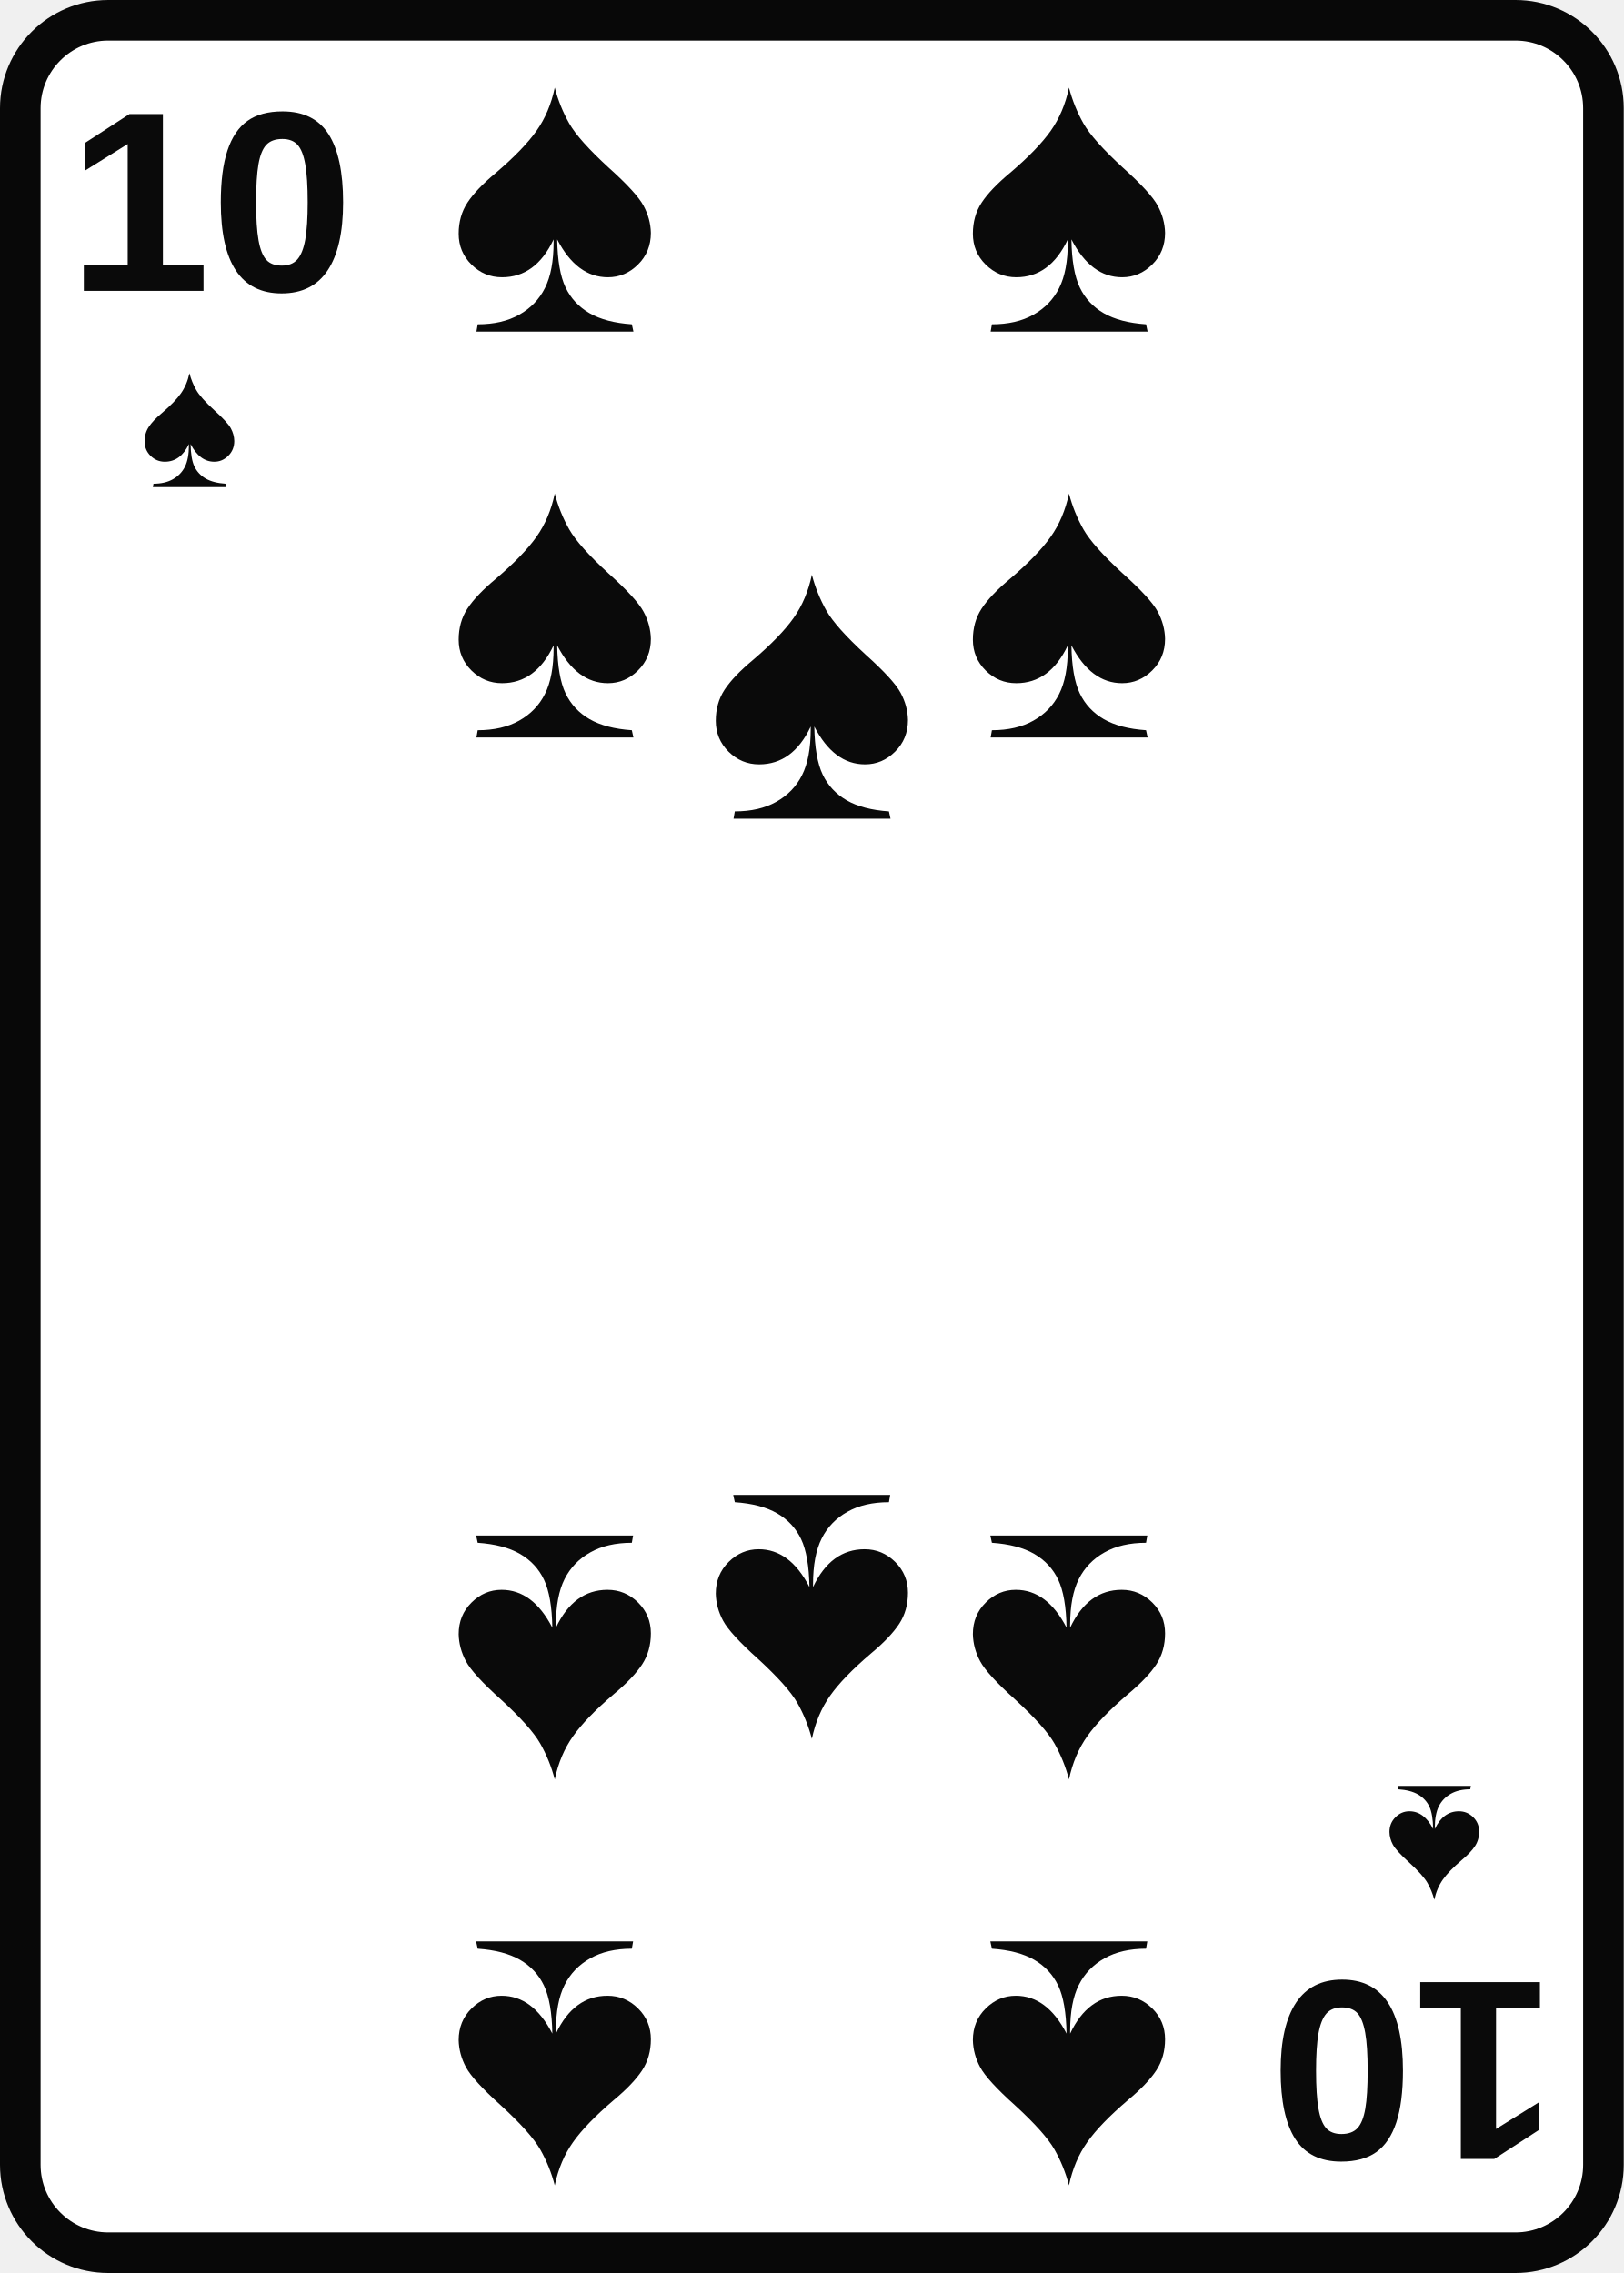
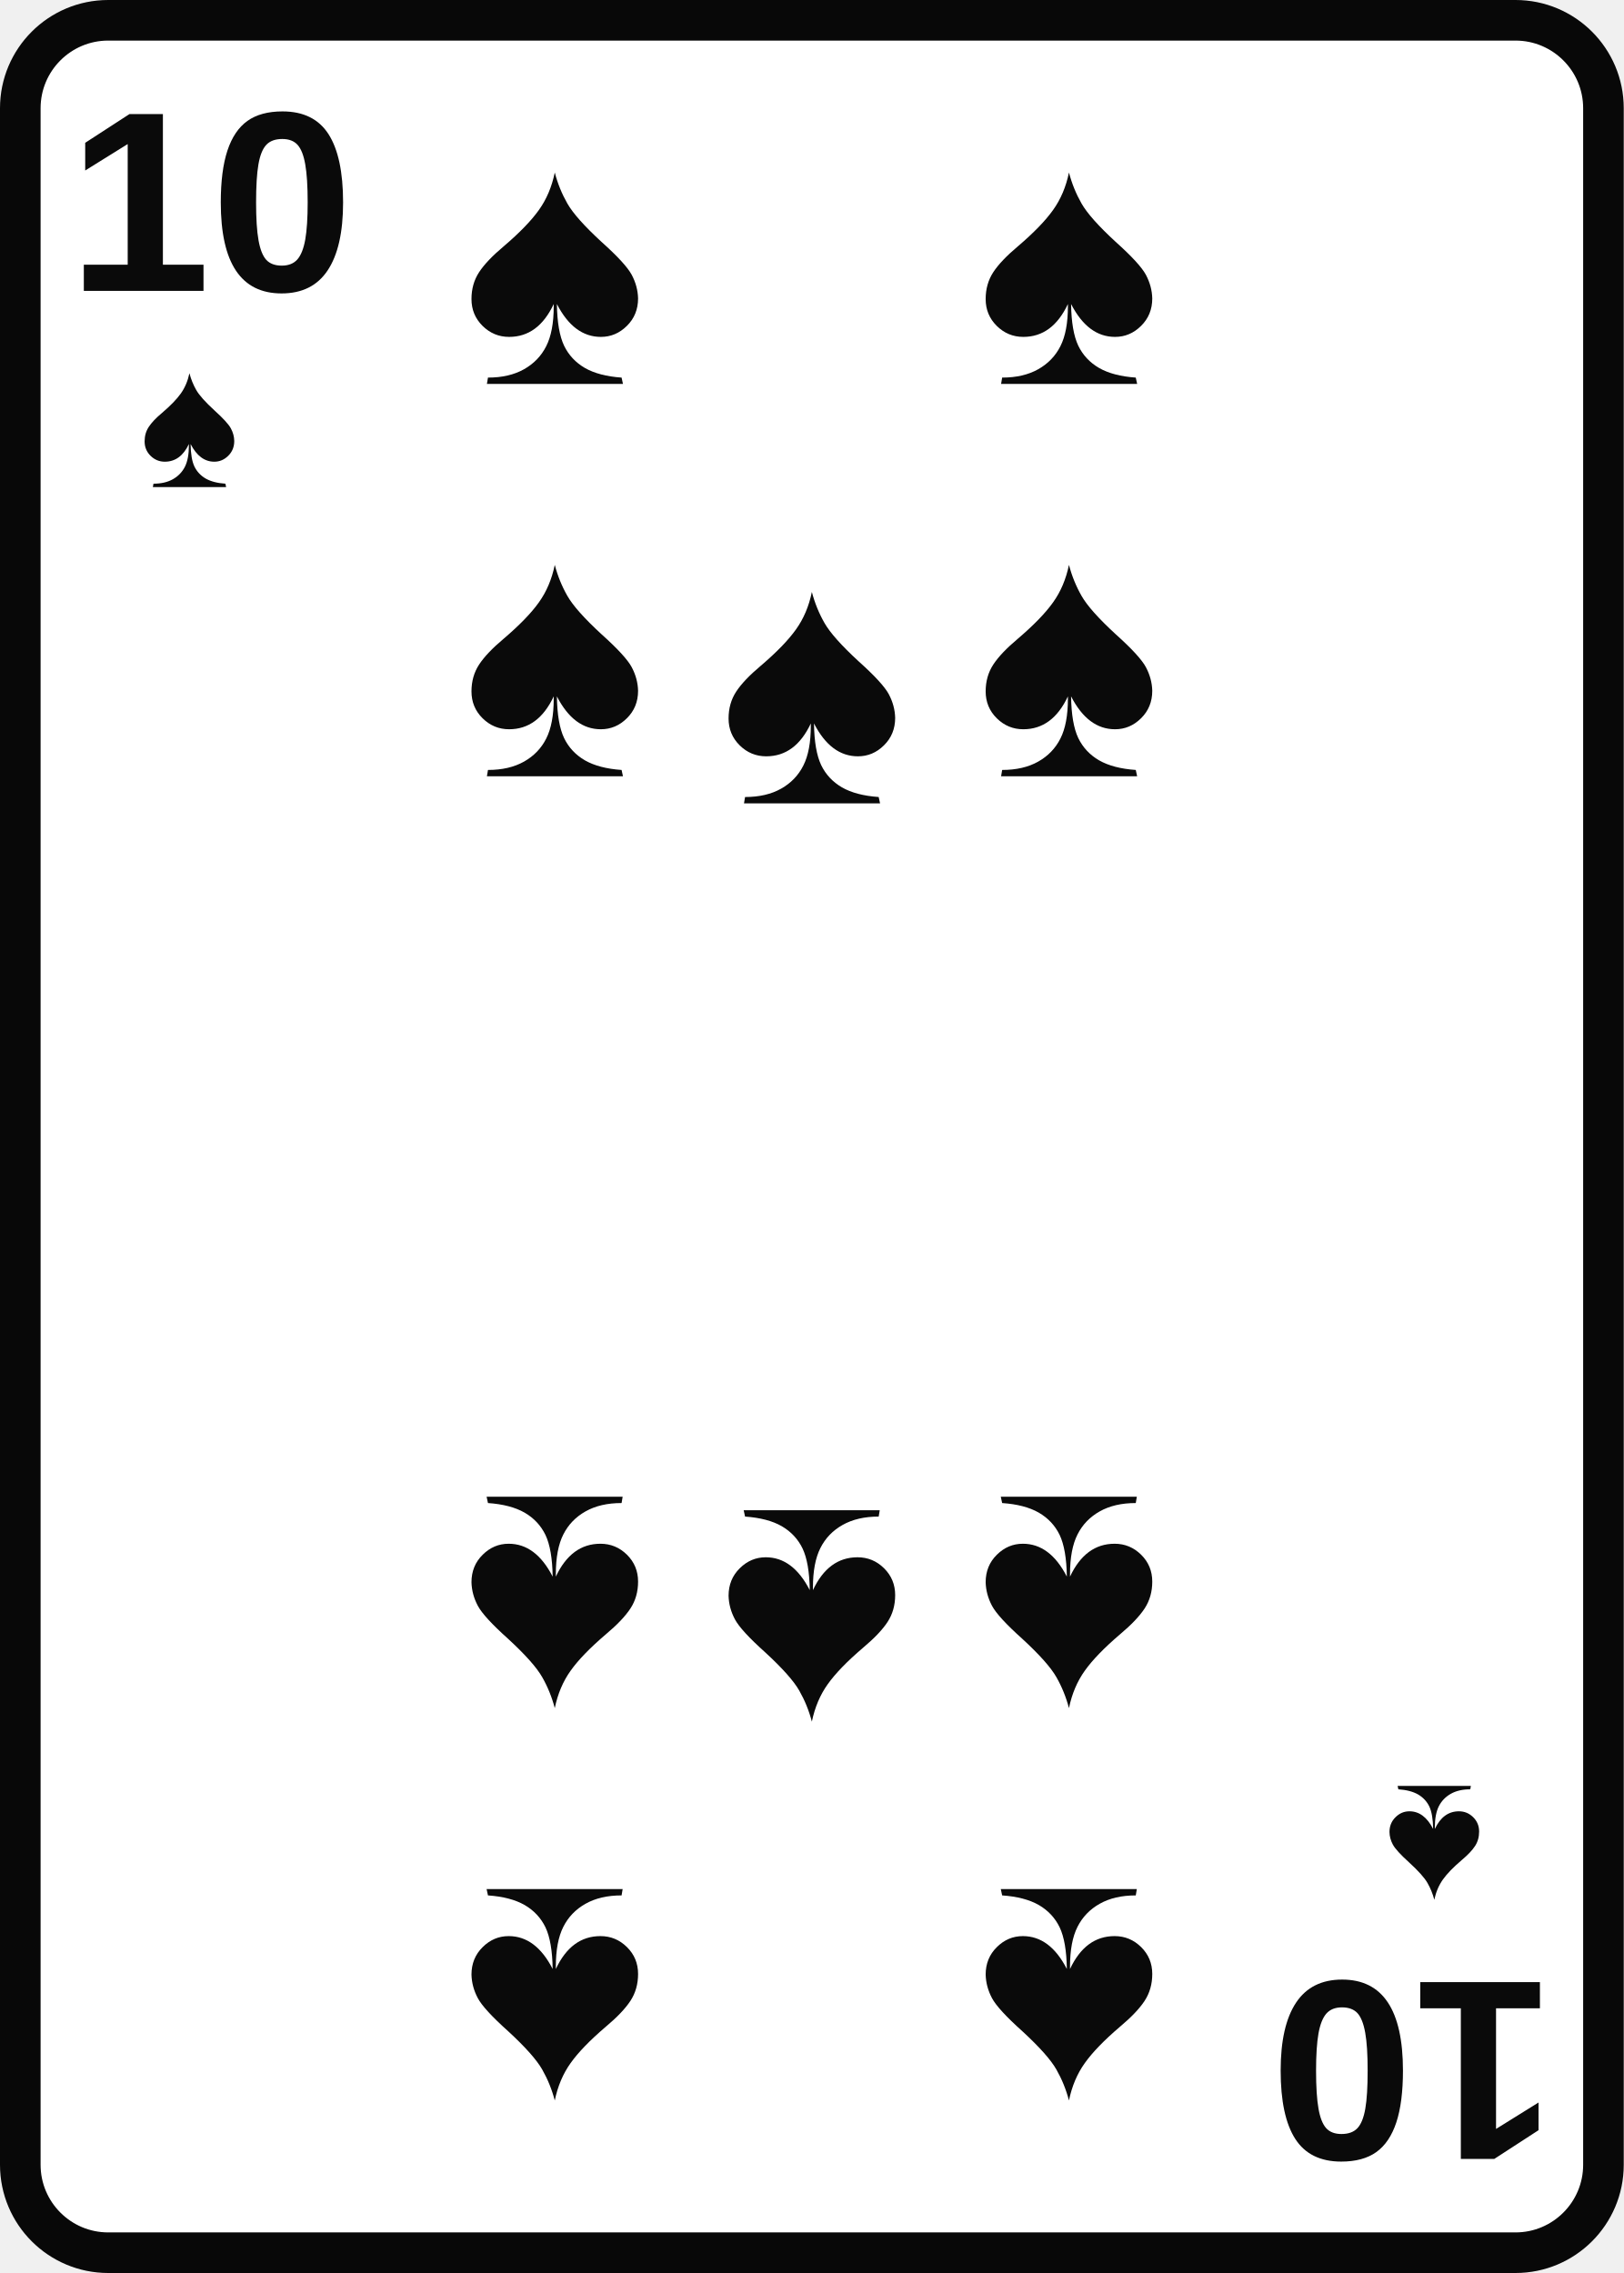
<svg xmlns="http://www.w3.org/2000/svg" viewBox="0 0 240 336" role="img" aria-label="10 ♠">
  <rect x="3" y="3" width="234" height="330" rx="13" fill="#fff" stroke="#080808" stroke-width="6" />
  <rect x="8" y="8" width="224" height="320" rx="9" fill="#fff" />
  <g transform="">
    <text x="10" y="43" font-family="Arial, Helvetica, sans-serif" font-size="38" font-weight="900" fill="#0a0a0a">10</text>
    <text x="28" y="72" text-anchor="middle" font-family="Arial, Helvetica, sans-serif" font-size="28" font-weight="900" fill="#0a0a0a">♠</text>
  </g>
  <g transform="translate(240 336) rotate(180)">
    <text x="10" y="43" font-family="Arial, Helvetica, sans-serif" font-size="38" font-weight="900" fill="#0a0a0a">10</text>
    <text x="28" y="72" text-anchor="middle" font-family="Arial, Helvetica, sans-serif" font-size="28" font-weight="900" fill="#0a0a0a">♠</text>
  </g>
-   <text x="82" y="32" text-anchor="middle" dominant-baseline="middle" font-family="Arial, Helvetica, sans-serif" font-size="60" font-weight="900" fill="#0a0a0a" transform="rotate(0 82 32)">♠</text>
-   <text x="158" y="32" text-anchor="middle" dominant-baseline="middle" font-family="Arial, Helvetica, sans-serif" font-size="60" font-weight="900" fill="#0a0a0a" transform="rotate(0 158 32)">♠</text>
-   <text x="120" y="104" text-anchor="middle" dominant-baseline="middle" font-family="Arial, Helvetica, sans-serif" font-size="60" font-weight="900" fill="#0a0a0a" transform="rotate(0 120 104)">♠</text>
-   <text x="82" y="92" text-anchor="middle" dominant-baseline="middle" font-family="Arial, Helvetica, sans-serif" font-size="60" font-weight="900" fill="#0a0a0a" transform="rotate(0 82 92)">♠</text>
-   <text x="158" y="92" text-anchor="middle" dominant-baseline="middle" font-family="Arial, Helvetica, sans-serif" font-size="60" font-weight="900" fill="#0a0a0a" transform="rotate(0 158 92)">♠</text>
-   <text x="82" y="244" text-anchor="middle" dominant-baseline="middle" font-family="Arial, Helvetica, sans-serif" font-size="60" font-weight="900" fill="#0a0a0a" transform="rotate(180 82 244)">♠</text>
-   <text x="158" y="244" text-anchor="middle" dominant-baseline="middle" font-family="Arial, Helvetica, sans-serif" font-size="60" font-weight="900" fill="#0a0a0a" transform="rotate(180 158 244)">♠</text>
-   <text x="120" y="238" text-anchor="middle" dominant-baseline="middle" font-family="Arial, Helvetica, sans-serif" font-size="60" font-weight="900" fill="#0a0a0a" transform="rotate(180 120 238)">♠</text>
-   <text x="82" y="304" text-anchor="middle" dominant-baseline="middle" font-family="Arial, Helvetica, sans-serif" font-size="60" font-weight="900" fill="#0a0a0a" transform="rotate(180 82 304)">♠</text>
-   <text x="158" y="304" text-anchor="middle" dominant-baseline="middle" font-family="Arial, Helvetica, sans-serif" font-size="60" font-weight="900" fill="#0a0a0a" transform="rotate(180 158 304)">♠</text>
+   <text x="82" y="42" text-anchor="middle" dominant-baseline="middle" font-family="Arial, Helvetica, sans-serif" font-size="52" font-weight="900" fill="#0a0a0a" transform="rotate(0 82 42)">♠</text>
+   <text x="158" y="42" text-anchor="middle" dominant-baseline="middle" font-family="Arial, Helvetica, sans-serif" font-size="52" font-weight="900" fill="#0a0a0a" transform="rotate(0 158 42)">♠</text>
+   <text x="120" y="104" text-anchor="middle" dominant-baseline="middle" font-family="Arial, Helvetica, sans-serif" font-size="52" font-weight="900" fill="#0a0a0a" transform="rotate(0 120 104)">♠</text>
+   <text x="82" y="100" text-anchor="middle" dominant-baseline="middle" font-family="Arial, Helvetica, sans-serif" font-size="52" font-weight="900" fill="#0a0a0a" transform="rotate(0 82 100)">♠</text>
+   <text x="158" y="100" text-anchor="middle" dominant-baseline="middle" font-family="Arial, Helvetica, sans-serif" font-size="52" font-weight="900" fill="#0a0a0a" transform="rotate(0 158 100)">♠</text>
+   <text x="82" y="236" text-anchor="middle" dominant-baseline="middle" font-family="Arial, Helvetica, sans-serif" font-size="52" font-weight="900" fill="#0a0a0a" transform="rotate(180 82 236)">♠</text>
+   <text x="158" y="236" text-anchor="middle" dominant-baseline="middle" font-family="Arial, Helvetica, sans-serif" font-size="52" font-weight="900" fill="#0a0a0a" transform="rotate(180 158 236)">♠</text>
+   <text x="120" y="238" text-anchor="middle" dominant-baseline="middle" font-family="Arial, Helvetica, sans-serif" font-size="52" font-weight="900" fill="#0a0a0a" transform="rotate(180 120 238)">♠</text>
+   <text x="82" y="294" text-anchor="middle" dominant-baseline="middle" font-family="Arial, Helvetica, sans-serif" font-size="52" font-weight="900" fill="#0a0a0a" transform="rotate(180 82 294)">♠</text>
+   <text x="158" y="294" text-anchor="middle" dominant-baseline="middle" font-family="Arial, Helvetica, sans-serif" font-size="52" font-weight="900" fill="#0a0a0a" transform="rotate(180 158 294)">♠</text>
</svg>
